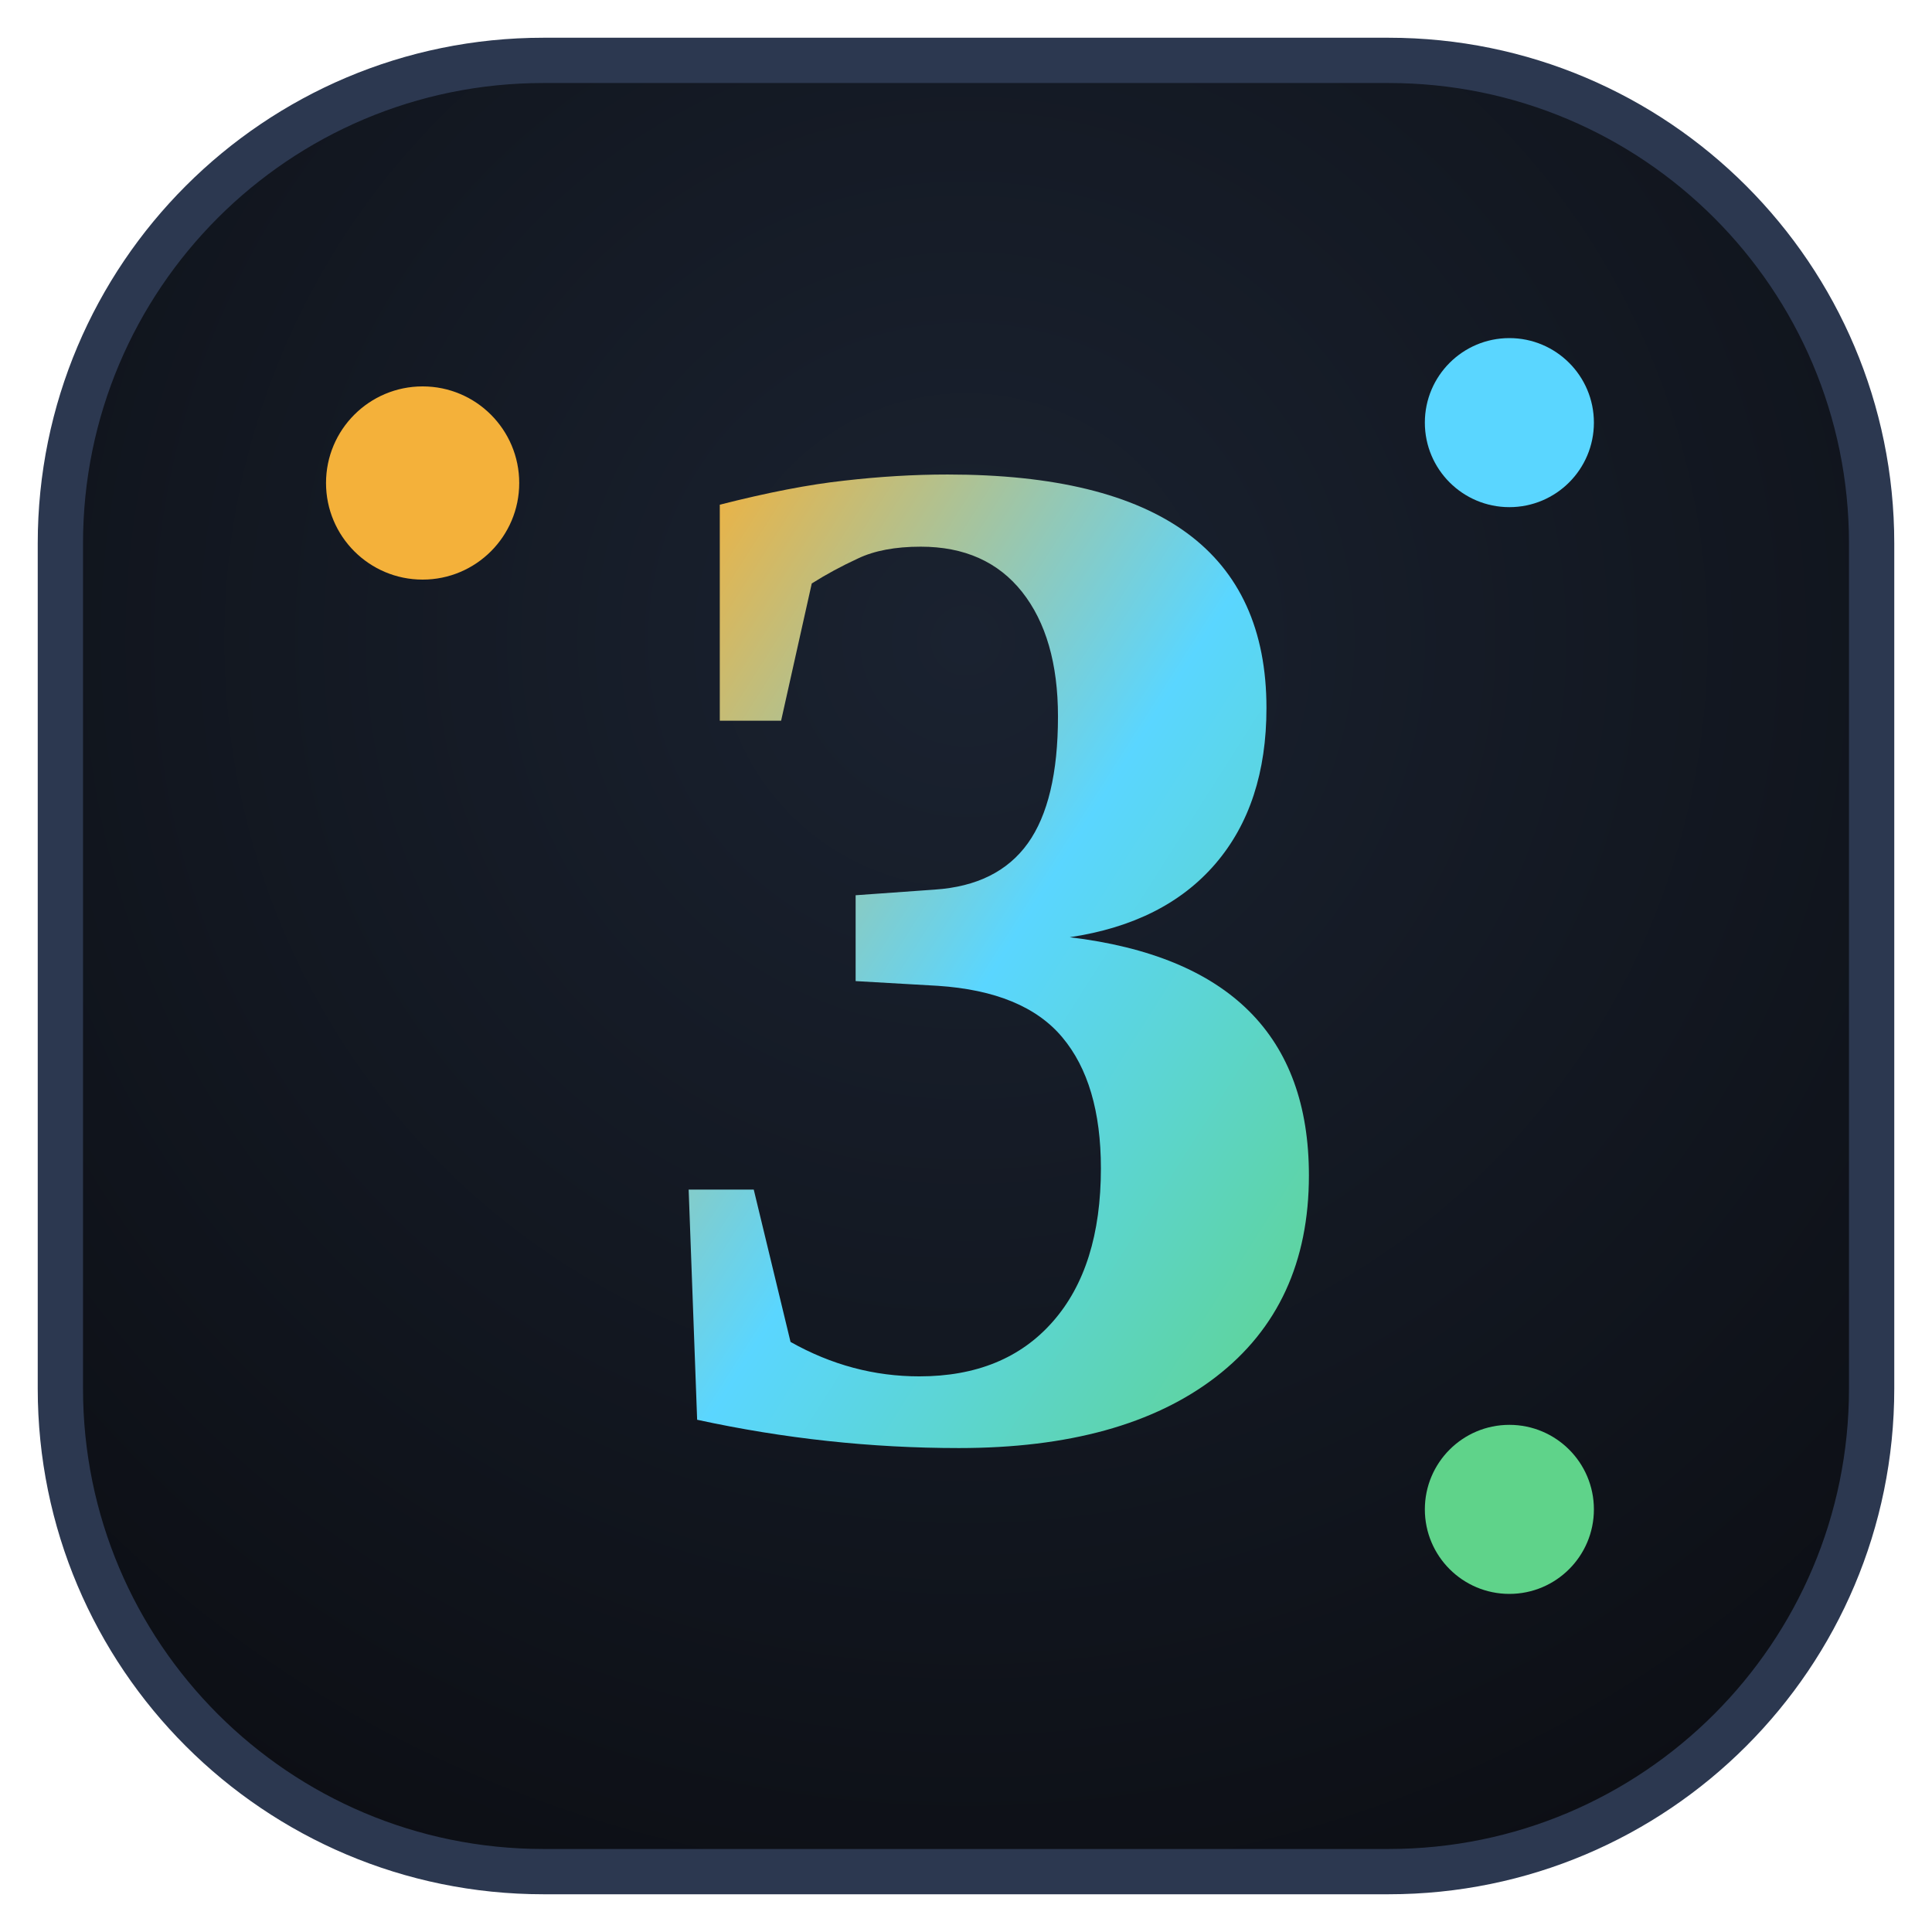
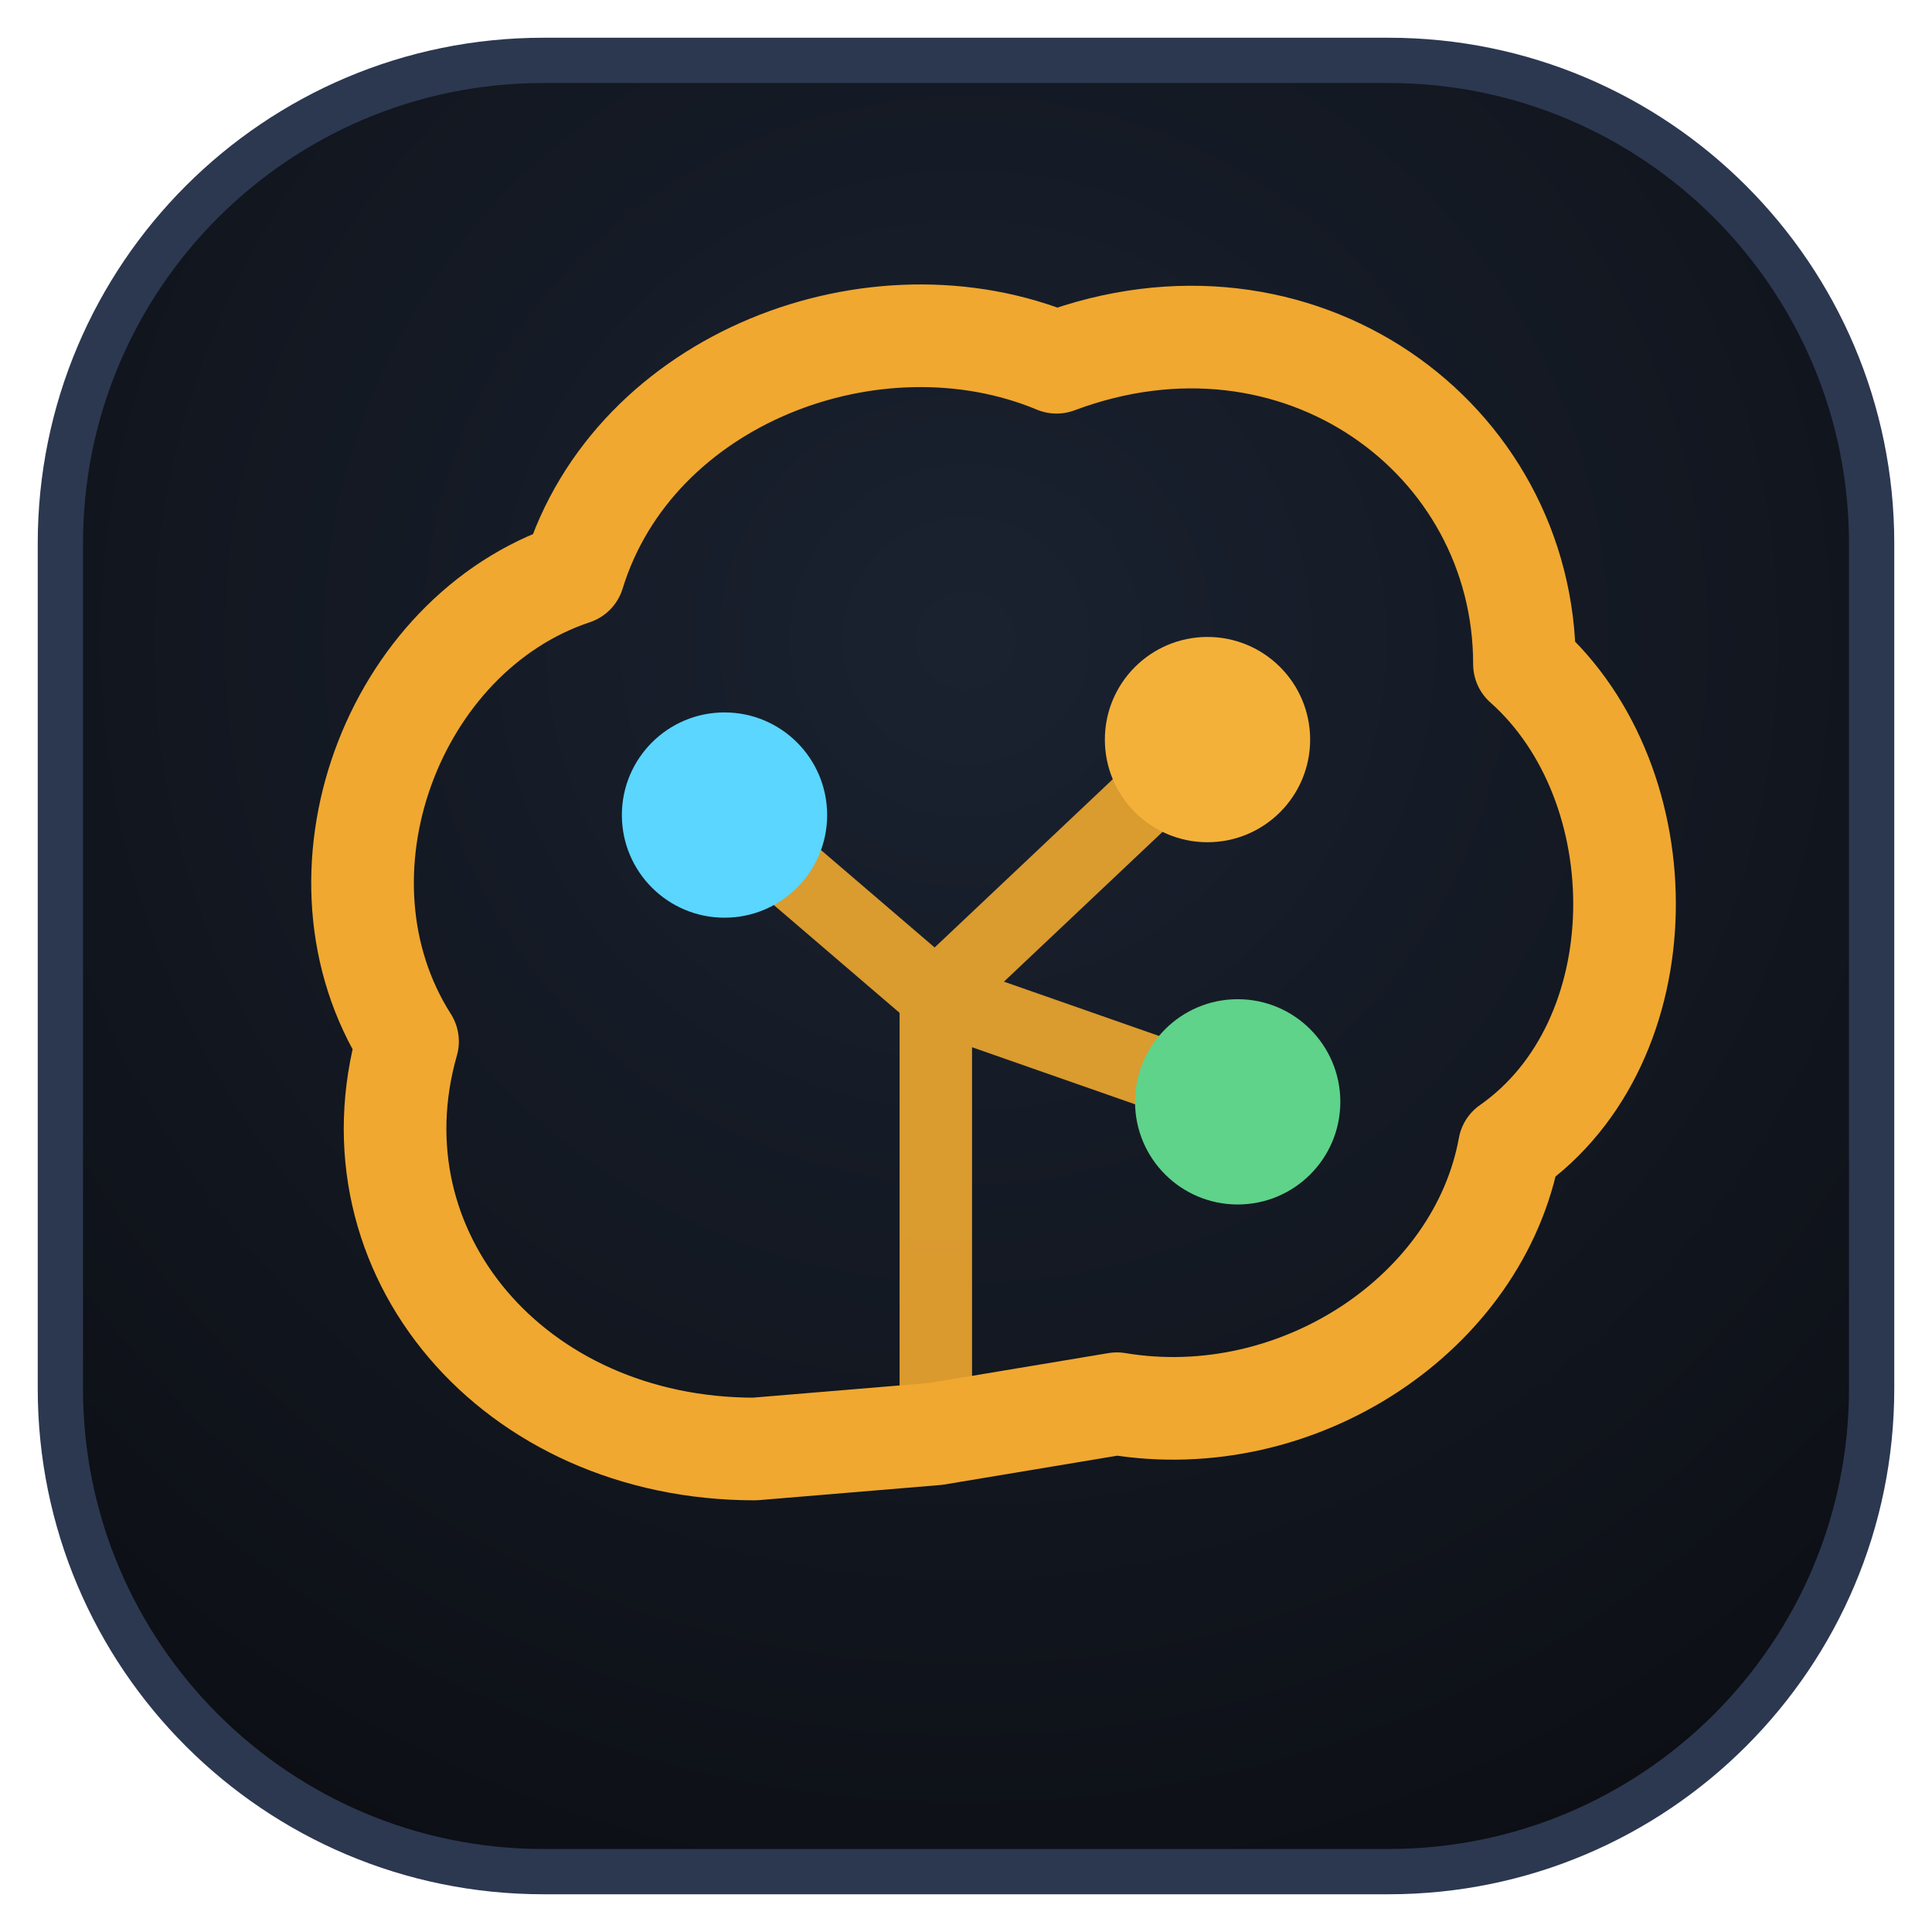
- <svg xmlns="http://www.w3.org/2000/svg" viewBox="0 0 64 64" role="img" aria-label="RuvNet Brain 3.0">
+ <svg xmlns="http://www.w3.org/2000/svg" viewBox="0 0 64 64" role="img" aria-label="RuvNet Brain">
  <defs>
-     <linearGradient id="g3" x1="0" y1="0" x2="1" y2="1">
-       <stop offset="0" stop-color="#f4b13a" />
-       <stop offset=".5" stop-color="#5ad6ff" />
-       <stop offset="1" stop-color="#5fd38a" />
-     </linearGradient>
-     <radialGradient id="bg3" cx="50%" cy="32%" r="82%">
+     <radialGradient id="bg" cx="50%" cy="32%" r="82%">
      <stop offset="0" stop-color="#1a2230" />
      <stop offset="1" stop-color="#0b0d12" />
    </radialGradient>
  </defs>
-   <rect x="2" y="2" width="60" height="60" rx="16" fill="url(#bg3)" stroke="#2c3850" stroke-width="1.5" />
-   <text x="33" y="47.5" text-anchor="middle" font-family="Georgia,'Times New Roman',serif" font-weight="700" font-size="48" fill="url(#g3)">3</text>
-   <circle cx="14" cy="16" r="3.2" fill="#f4b13a" />
-   <circle cx="50" cy="14" r="2.8" fill="#5ad6ff" />
-   <circle cx="50" cy="50" r="2.8" fill="#5fd38a" />
+   <rect x="2" y="2" width="60" height="60" rx="16" fill="url(#bg)" stroke="#2c3850" stroke-width="1.5" />
+   <path d="M25 48 C17 48 11.5 41.5 13.5 34.5 C10 29 13 21 19 19 C21 12.5 29 9.5 35 12 C43 9 50.5 14.5 50.5 22 C55 26 55 34.5 50 38 C49 43.5 43 47.5 37 46.5 L31 47.5 Z" fill="none" stroke="#f0a830" stroke-width="3.4" stroke-linejoin="round" />
+   <path d="M31 47 L31 33 M31 33 L24 27 M31 33 L40 24.5 M31 33 L41 36.5" fill="none" stroke="#f0a830" stroke-width="2.4" stroke-linecap="round" opacity=".9" />
+   <circle cx="24" cy="27" r="3.4" fill="#5ad6ff" />
+   <circle cx="40" cy="24.5" r="3.4" fill="#f4b13a" />
+   <circle cx="41" cy="36.5" r="3.4" fill="#5fd38a" />
</svg>
